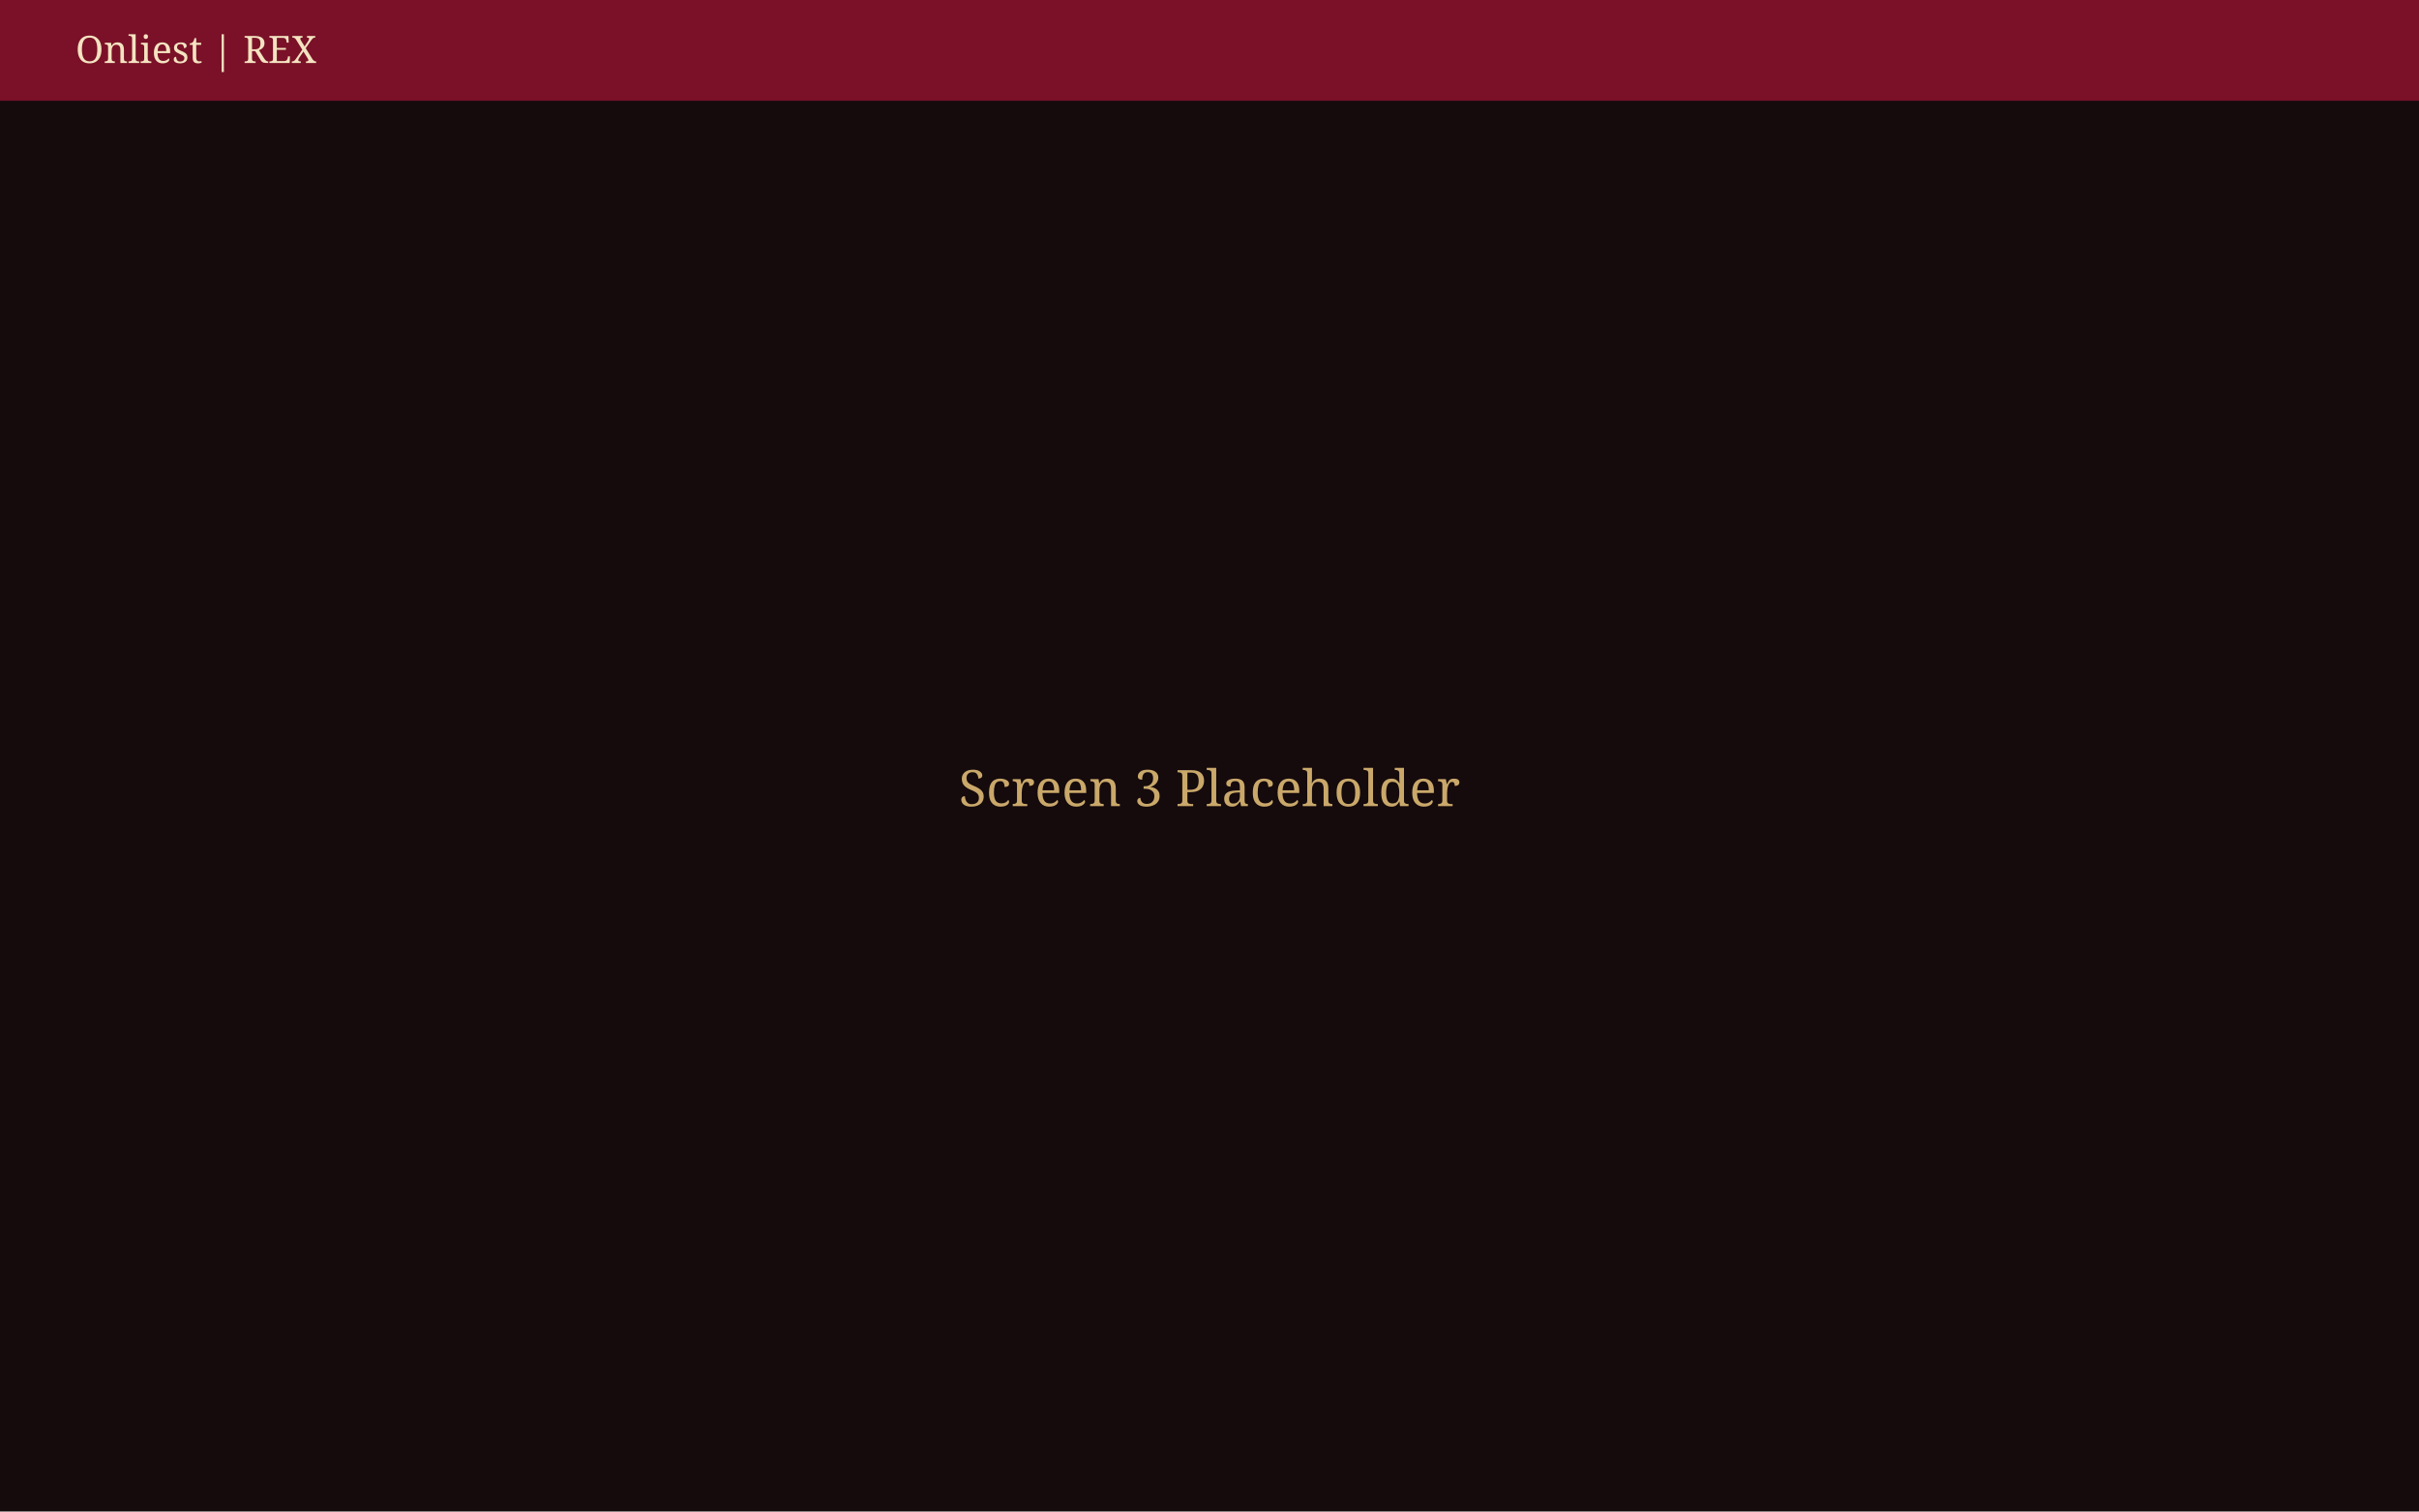
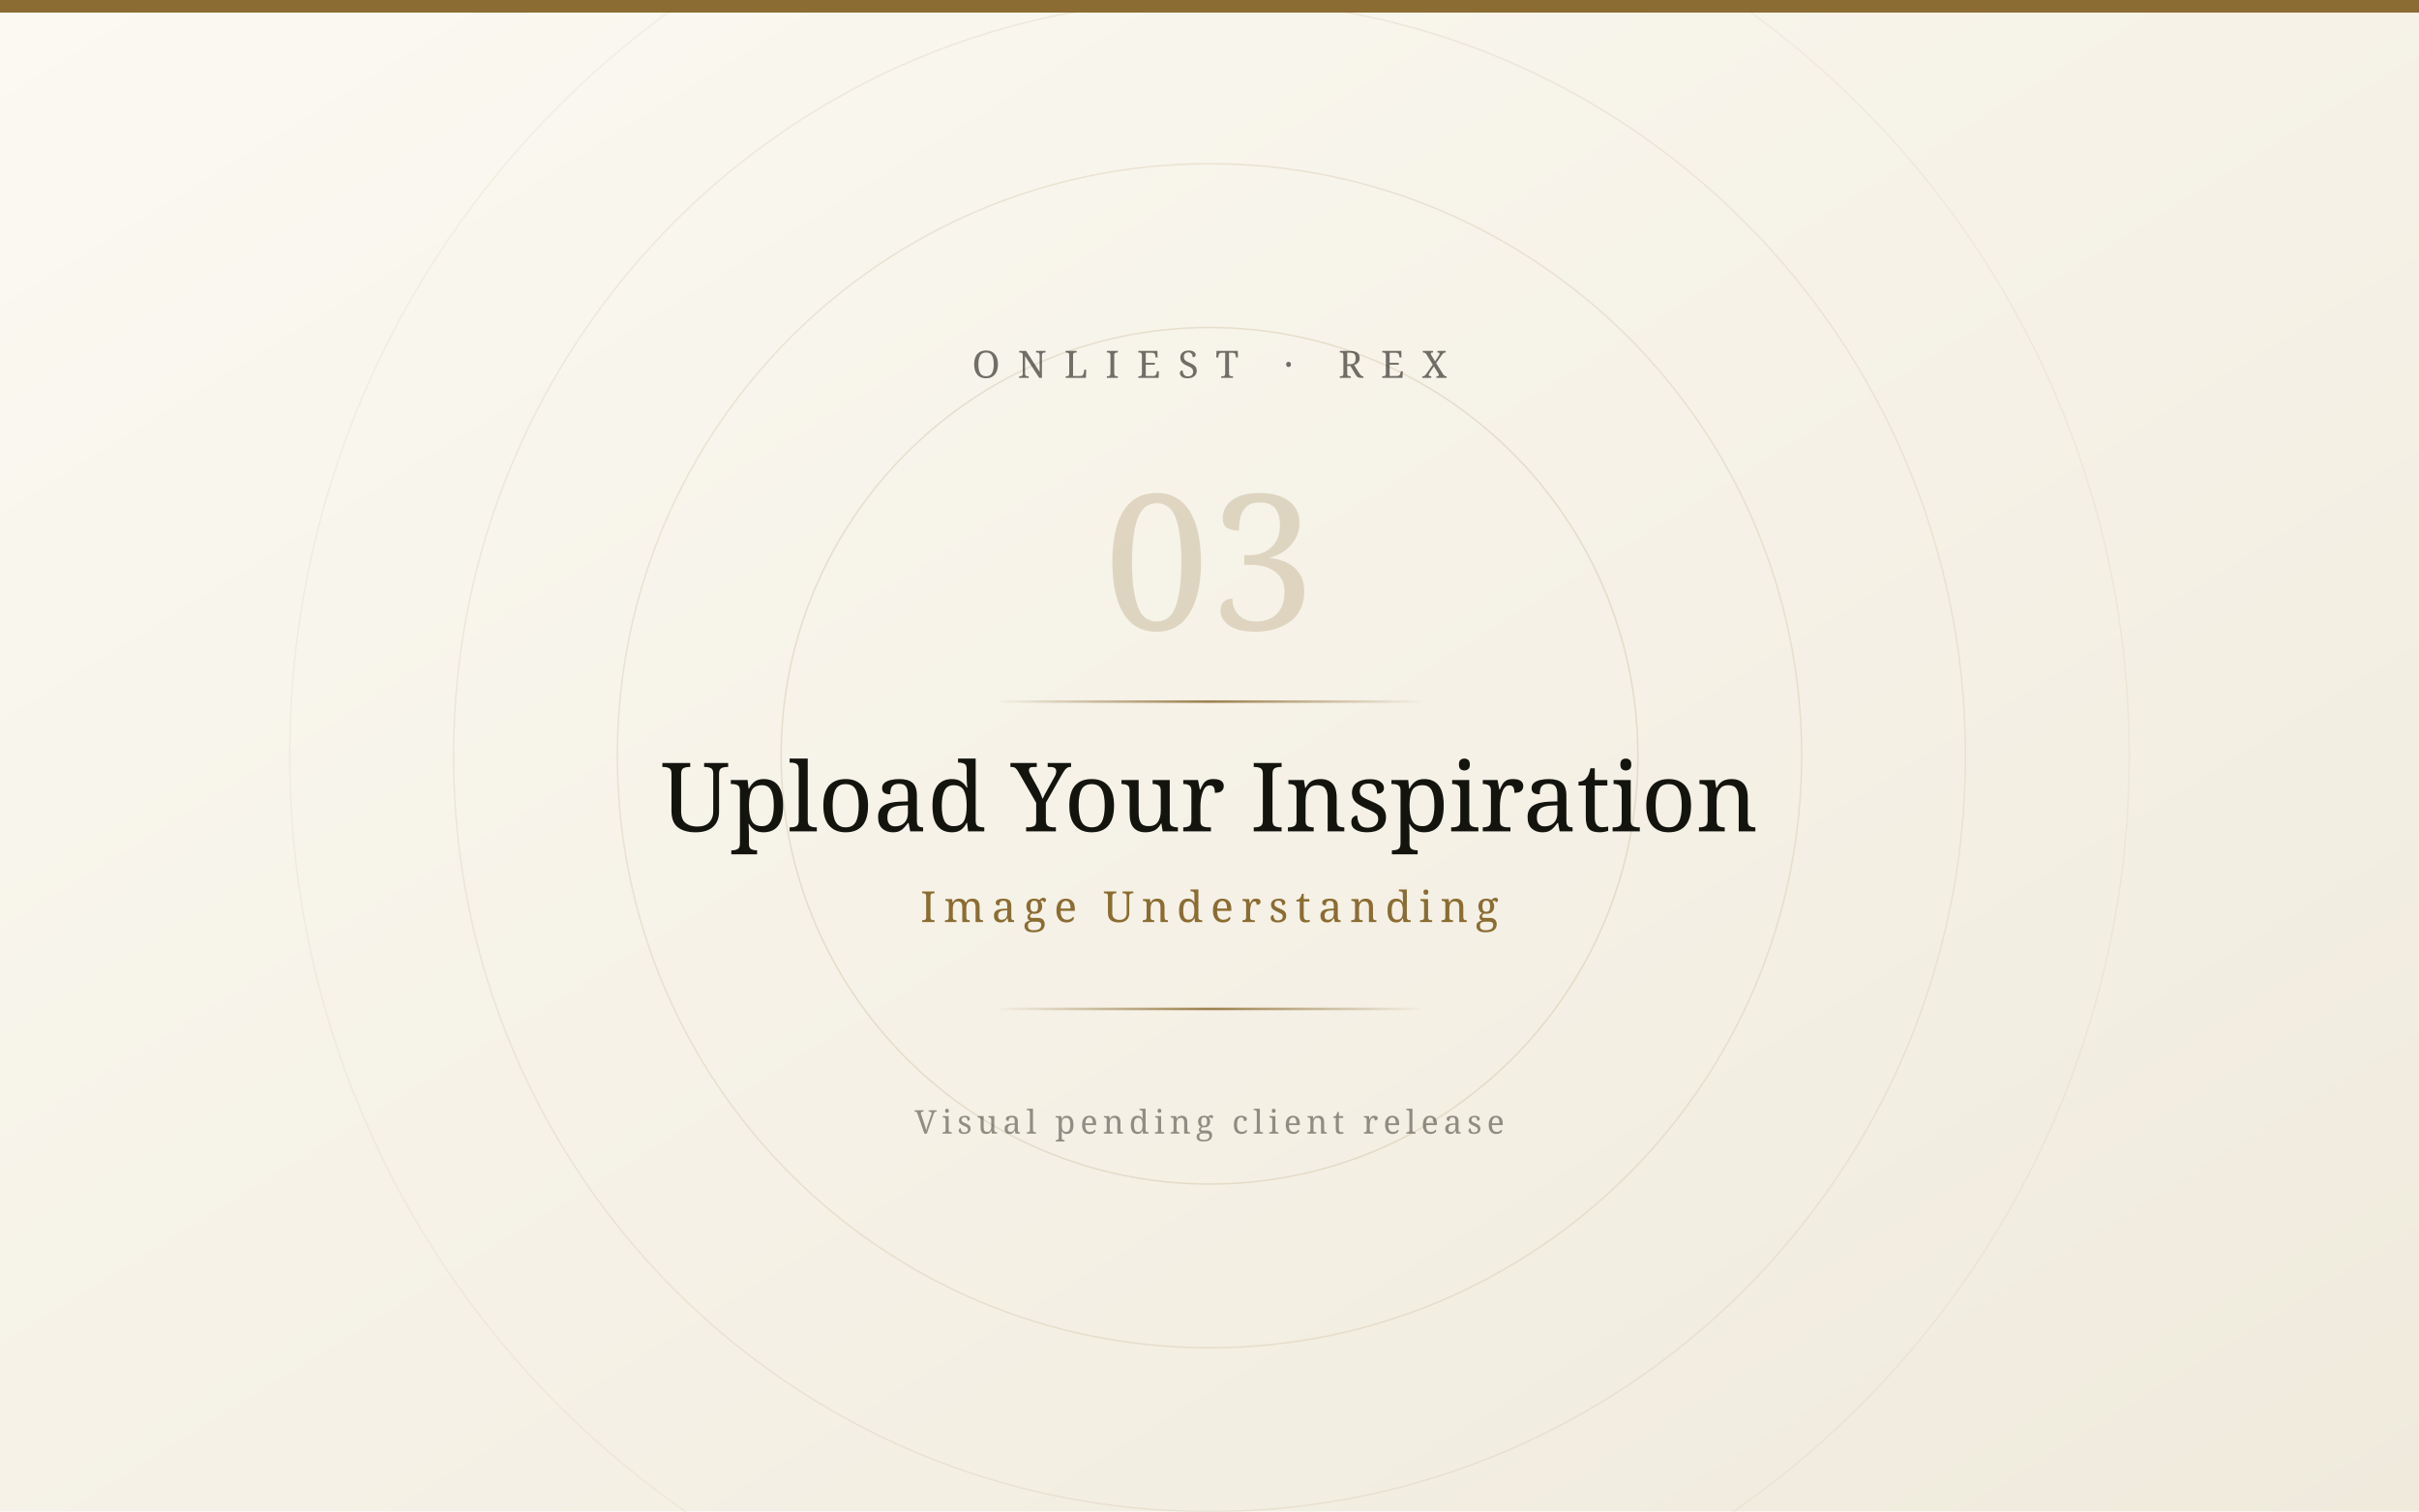
- <svg xmlns="http://www.w3.org/2000/svg" width="1920" height="1200" viewBox="0 0 1920 1200">
-   <rect width="1920" height="1200" fill="#150a0c" />
-   <rect x="0" y="0" width="1920" height="80" fill="#7a1128" />
-   <text x="60" y="50" font-family="Georgia, serif" font-size="30" fill="#f4e3c1">Onliest | REX</text>
-   <text x="960" y="640" font-family="Georgia, serif" font-size="40" fill="#c9a86a" text-anchor="middle">Screen 3 Placeholder</text>
+ <svg xmlns="http://www.w3.org/2000/svg" width="1920" height="1200" viewBox="0 0 1920 1200" role="img">
+   <defs>
+     <linearGradient id="g" x1="0" y1="0" x2="1" y2="1">
+       <stop offset="0%" stop-color="#FBF9F2" />
+       <stop offset="55%" stop-color="#F5F1E6" />
+       <stop offset="100%" stop-color="#EFEADC" />
+     </linearGradient>
+     <linearGradient id="rule" x1="0" y1="0" x2="1" y2="0">
+       <stop offset="0%" stop-color="#8B6C32" stop-opacity="0" />
+       <stop offset="50%" stop-color="#8B6C32" stop-opacity="0.85" />
+       <stop offset="100%" stop-color="#8B6C32" stop-opacity="0" />
+     </linearGradient>
+   </defs>
+   <rect width="1920" height="1200" fill="url(#g)" />
+   <circle cx="960" cy="600" r="340" fill="none" stroke="#8B6C32" stroke-opacity="0.16" stroke-width="1.2" />
+   <circle cx="960" cy="600" r="470" fill="none" stroke="#8B6C32" stroke-opacity="0.13" stroke-width="1.2" />
+   <circle cx="960" cy="600" r="600" fill="none" stroke="#8B6C32" stroke-opacity="0.10" stroke-width="1.2" />
+   <circle cx="960" cy="600" r="730" fill="none" stroke="#8B6C32" stroke-opacity="0.07" stroke-width="1.2" />
+   <rect x="0" y="0" width="1920" height="10" fill="#8B6C32" />
+   <text x="960" y="300" font-family="Georgia, serif" font-size="30" letter-spacing="14" fill="#14140F" fill-opacity="0.6" text-anchor="middle">ONLIEST · REX</text>
+   <text x="960" y="500" font-family="Georgia, serif" font-size="150" fill="#8B6C32" fill-opacity="0.22" text-anchor="middle">03</text>
+   <rect x="790" y="556" width="340" height="2" fill="url(#rule)" />
+   <text x="960" y="660" font-family="Georgia, serif" font-size="76" fill="#14140F" text-anchor="middle">Upload Your Inspiration</text>
+   <text x="960" y="732" font-family="Georgia, serif" font-size="34" letter-spacing="6" fill="#8B6C32" text-anchor="middle">Image Understanding</text>
+   <rect x="790" y="800" width="340" height="2" fill="url(#rule)" />
+   <text x="960" y="900" font-family="Georgia, serif" font-size="26" letter-spacing="4" fill="#14140F" fill-opacity="0.45" text-anchor="middle">Visual pending client release</text>
</svg>
